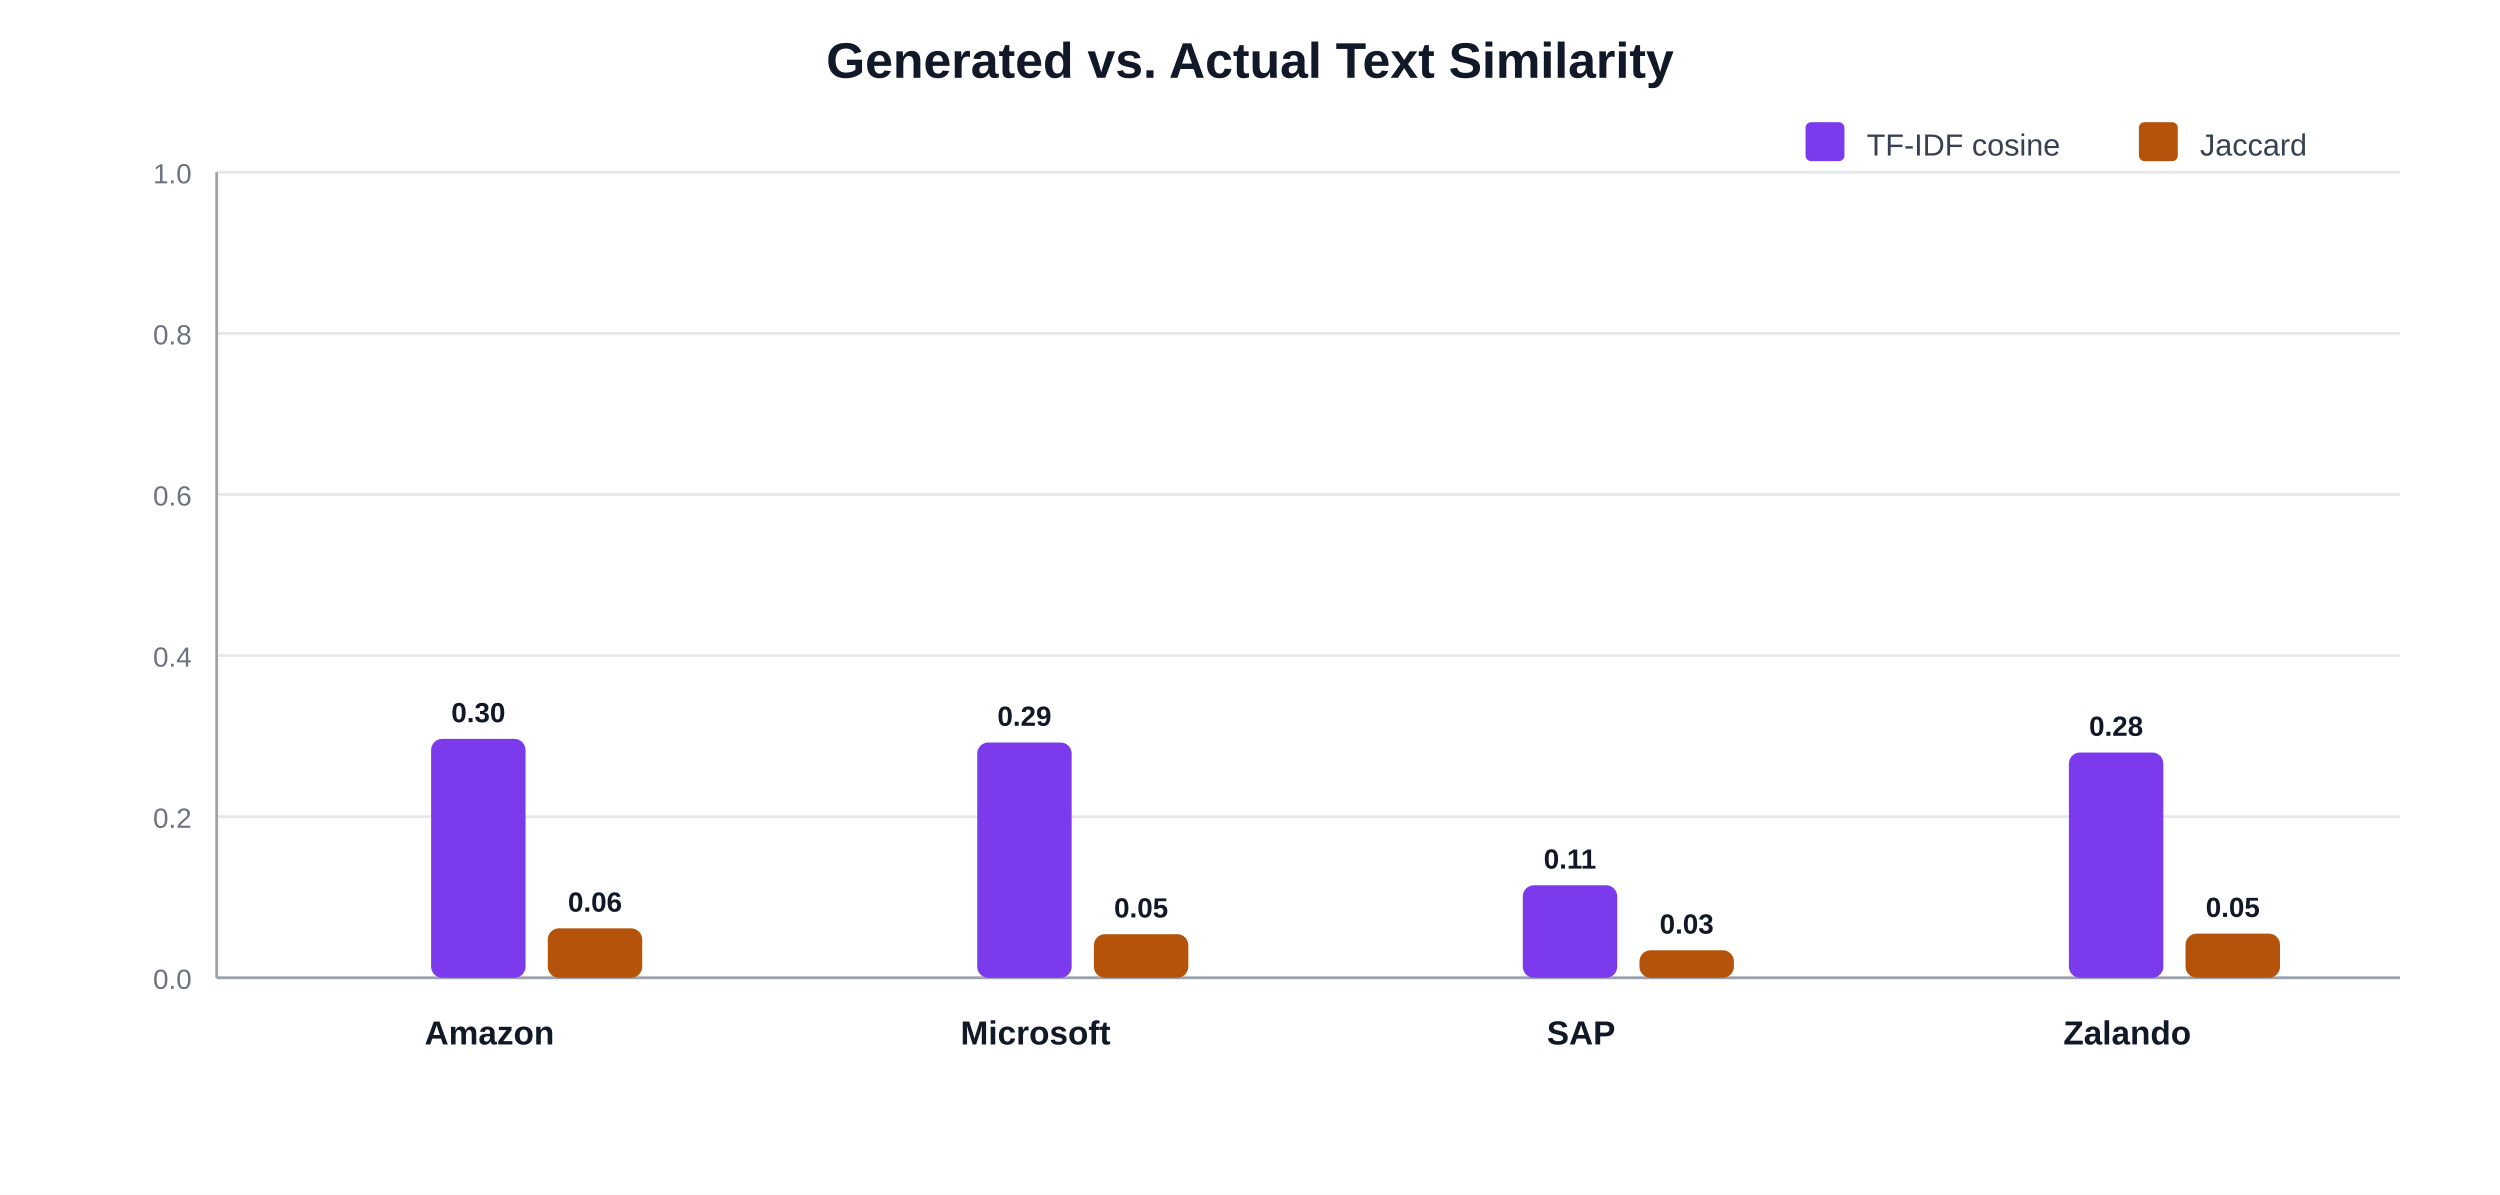
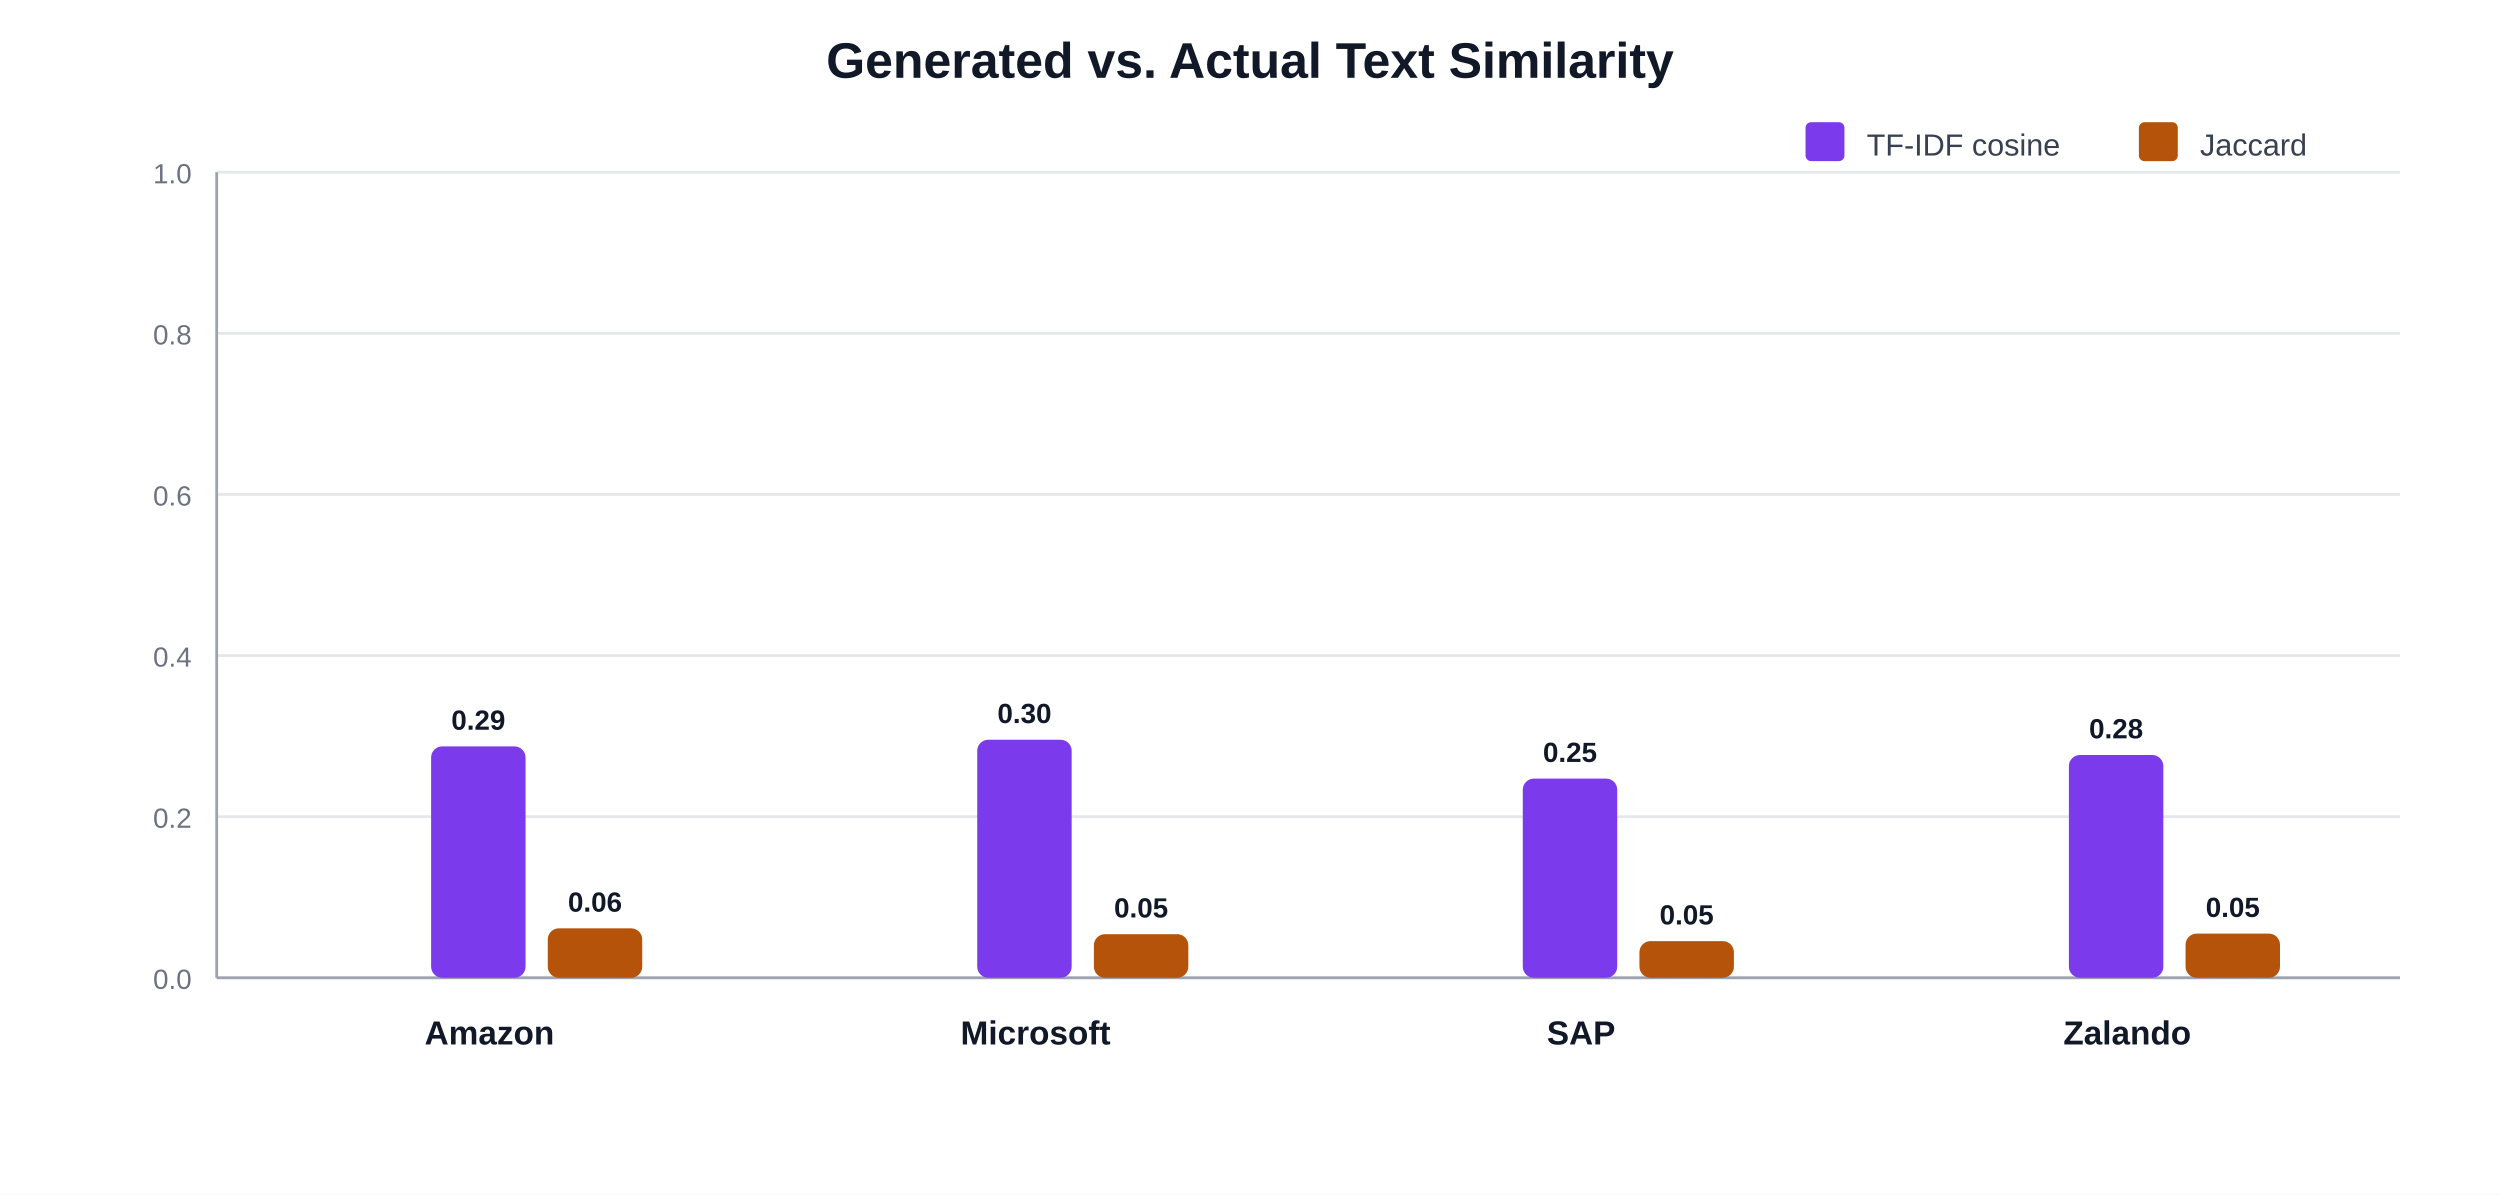
<svg xmlns="http://www.w3.org/2000/svg" width="900" height="430" viewBox="0 0 900 430">
  <rect width="100%" height="100%" fill="#FFFFFF" />
  <text x="450.0" y="28.0" font-family="Arial, sans-serif" font-size="18" fill="#111827" text-anchor="middle" font-weight="700">Generated vs. Actual Text Similarity</text>
  <rect x="650" y="44" width="14" height="14" rx="2" fill="#7C3AED" />
  <text x="672.0" y="56.0" font-family="Arial, sans-serif" font-size="11" fill="#374151" text-anchor="start" font-weight="400">TF-IDF cosine</text>
  <rect x="770" y="44" width="14" height="14" rx="2" fill="#B45309" />
  <text x="792.0" y="56.0" font-family="Arial, sans-serif" font-size="11" fill="#374151" text-anchor="start" font-weight="400">Jaccard</text>
  <line x1="78" y1="352.0" x2="864" y2="352.0" stroke="#E5E7EB" />
  <text x="69.0" y="356.0" font-family="Arial, sans-serif" font-size="10" fill="#6B7280" text-anchor="end" font-weight="400">0.0</text>
  <line x1="78" y1="294.0" x2="864" y2="294.0" stroke="#E5E7EB" />
  <text x="69.0" y="298.0" font-family="Arial, sans-serif" font-size="10" fill="#6B7280" text-anchor="end" font-weight="400">0.2</text>
  <line x1="78" y1="236.0" x2="864" y2="236.0" stroke="#E5E7EB" />
  <text x="69.0" y="240.0" font-family="Arial, sans-serif" font-size="10" fill="#6B7280" text-anchor="end" font-weight="400">0.4</text>
  <line x1="78" y1="178.0" x2="864" y2="178.0" stroke="#E5E7EB" />
  <text x="69.0" y="182.0" font-family="Arial, sans-serif" font-size="10" fill="#6B7280" text-anchor="end" font-weight="400">0.6</text>
  <line x1="78" y1="120.0" x2="864" y2="120.0" stroke="#E5E7EB" />
  <text x="69.0" y="124.0" font-family="Arial, sans-serif" font-size="10" fill="#6B7280" text-anchor="end" font-weight="400">0.8</text>
  <line x1="78" y1="62.0" x2="864" y2="62.0" stroke="#E5E7EB" />
  <text x="69.0" y="66.0" font-family="Arial, sans-serif" font-size="10" fill="#6B7280" text-anchor="end" font-weight="400">1.0</text>
  <line x1="78" y1="62" x2="78" y2="352" stroke="#9CA3AF" />
  <line x1="78" y1="352" x2="864" y2="352" stroke="#9CA3AF" />
-   <rect x="155.2" y="266.0" width="34" height="86.0" rx="4" fill="#7C3AED" />
-   <text x="172.2" y="260.0" font-family="Arial, sans-serif" font-size="10" fill="#111827" text-anchor="middle" font-weight="700">0.30</text>
+   <rect x="155.2" y="268.7" width="34" height="83.3" rx="4" fill="#7C3AED" />
+   <text x="172.2" y="262.7" font-family="Arial, sans-serif" font-size="10" fill="#111827" text-anchor="middle" font-weight="700">0.29</text>
  <rect x="197.2" y="334.2" width="34" height="17.8" rx="4" fill="#B45309" />
  <text x="214.2" y="328.2" font-family="Arial, sans-serif" font-size="10" fill="#111827" text-anchor="middle" font-weight="700">0.06</text>
  <text x="176.2" y="376.0" font-family="Arial, sans-serif" font-size="12" fill="#111827" text-anchor="middle" font-weight="700">Amazon</text>
-   <rect x="351.8" y="267.3" width="34" height="84.7" rx="4" fill="#7C3AED" />
-   <text x="368.8" y="261.3" font-family="Arial, sans-serif" font-size="10" fill="#111827" text-anchor="middle" font-weight="700">0.29</text>
+   <rect x="351.8" y="266.3" width="34" height="85.7" rx="4" fill="#7C3AED" />
+   <text x="368.8" y="260.3" font-family="Arial, sans-serif" font-size="10" fill="#111827" text-anchor="middle" font-weight="700">0.30</text>
  <rect x="393.8" y="336.3" width="34" height="15.7" rx="4" fill="#B45309" />
  <text x="410.8" y="330.3" font-family="Arial, sans-serif" font-size="10" fill="#111827" text-anchor="middle" font-weight="700">0.05</text>
  <text x="372.8" y="376.0" font-family="Arial, sans-serif" font-size="12" fill="#111827" text-anchor="middle" font-weight="700">Microsoft</text>
-   <rect x="548.2" y="318.7" width="34" height="33.3" rx="4" fill="#7C3AED" />
-   <text x="565.2" y="312.7" font-family="Arial, sans-serif" font-size="10" fill="#111827" text-anchor="middle" font-weight="700">0.11</text>
-   <rect x="590.2" y="342.1" width="34" height="9.9" rx="4" fill="#B45309" />
-   <text x="607.2" y="336.1" font-family="Arial, sans-serif" font-size="10" fill="#111827" text-anchor="middle" font-weight="700">0.03</text>
+   <rect x="548.2" y="280.3" width="34" height="71.7" rx="4" fill="#7C3AED" />
+   <text x="565.2" y="274.3" font-family="Arial, sans-serif" font-size="10" fill="#111827" text-anchor="middle" font-weight="700">0.25</text>
+   <rect x="590.2" y="338.8" width="34" height="13.2" rx="4" fill="#B45309" />
+   <text x="607.2" y="332.8" font-family="Arial, sans-serif" font-size="10" fill="#111827" text-anchor="middle" font-weight="700">0.05</text>
  <text x="569.2" y="376.0" font-family="Arial, sans-serif" font-size="12" fill="#111827" text-anchor="middle" font-weight="700">SAP</text>
-   <rect x="744.8" y="270.9" width="34" height="81.1" rx="4" fill="#7C3AED" />
-   <text x="761.8" y="264.9" font-family="Arial, sans-serif" font-size="10" fill="#111827" text-anchor="middle" font-weight="700">0.28</text>
+   <rect x="744.8" y="271.8" width="34" height="80.2" rx="4" fill="#7C3AED" />
+   <text x="761.8" y="265.8" font-family="Arial, sans-serif" font-size="10" fill="#111827" text-anchor="middle" font-weight="700">0.28</text>
  <rect x="786.8" y="336.1" width="34" height="15.9" rx="4" fill="#B45309" />
  <text x="803.8" y="330.1" font-family="Arial, sans-serif" font-size="10" fill="#111827" text-anchor="middle" font-weight="700">0.05</text>
  <text x="765.8" y="376.0" font-family="Arial, sans-serif" font-size="12" fill="#111827" text-anchor="middle" font-weight="700">Zalando</text>
</svg>
